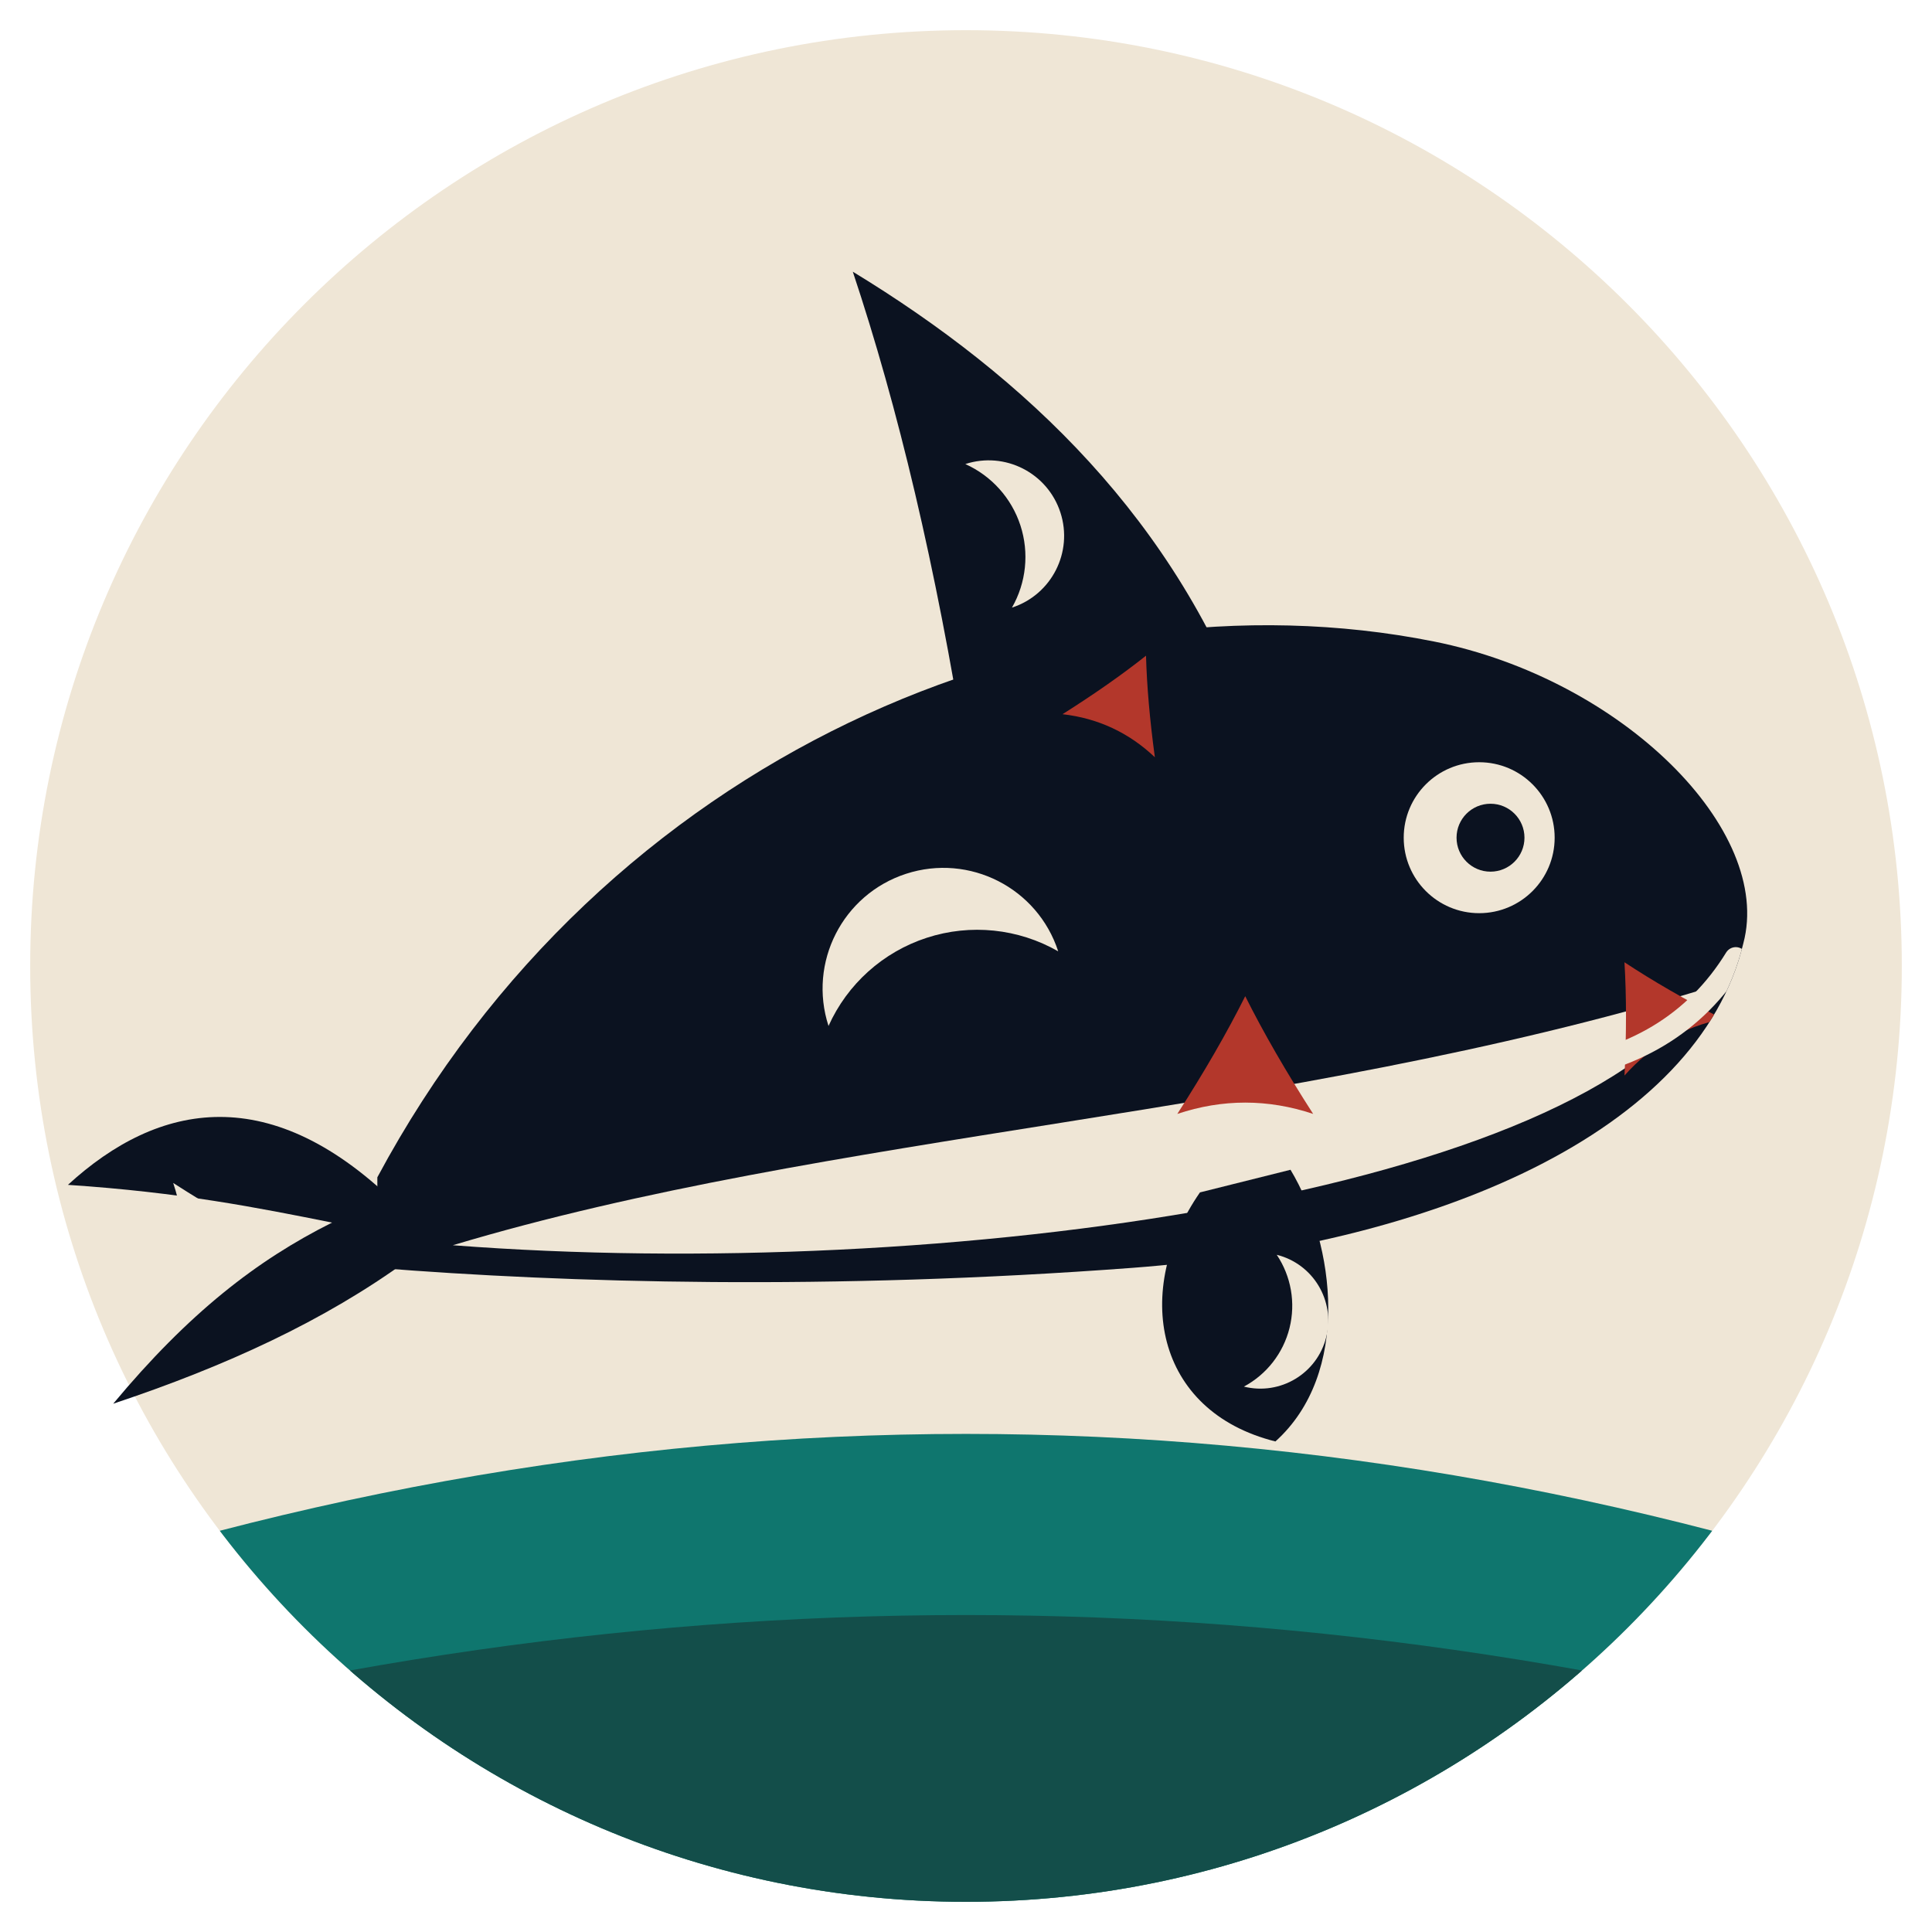
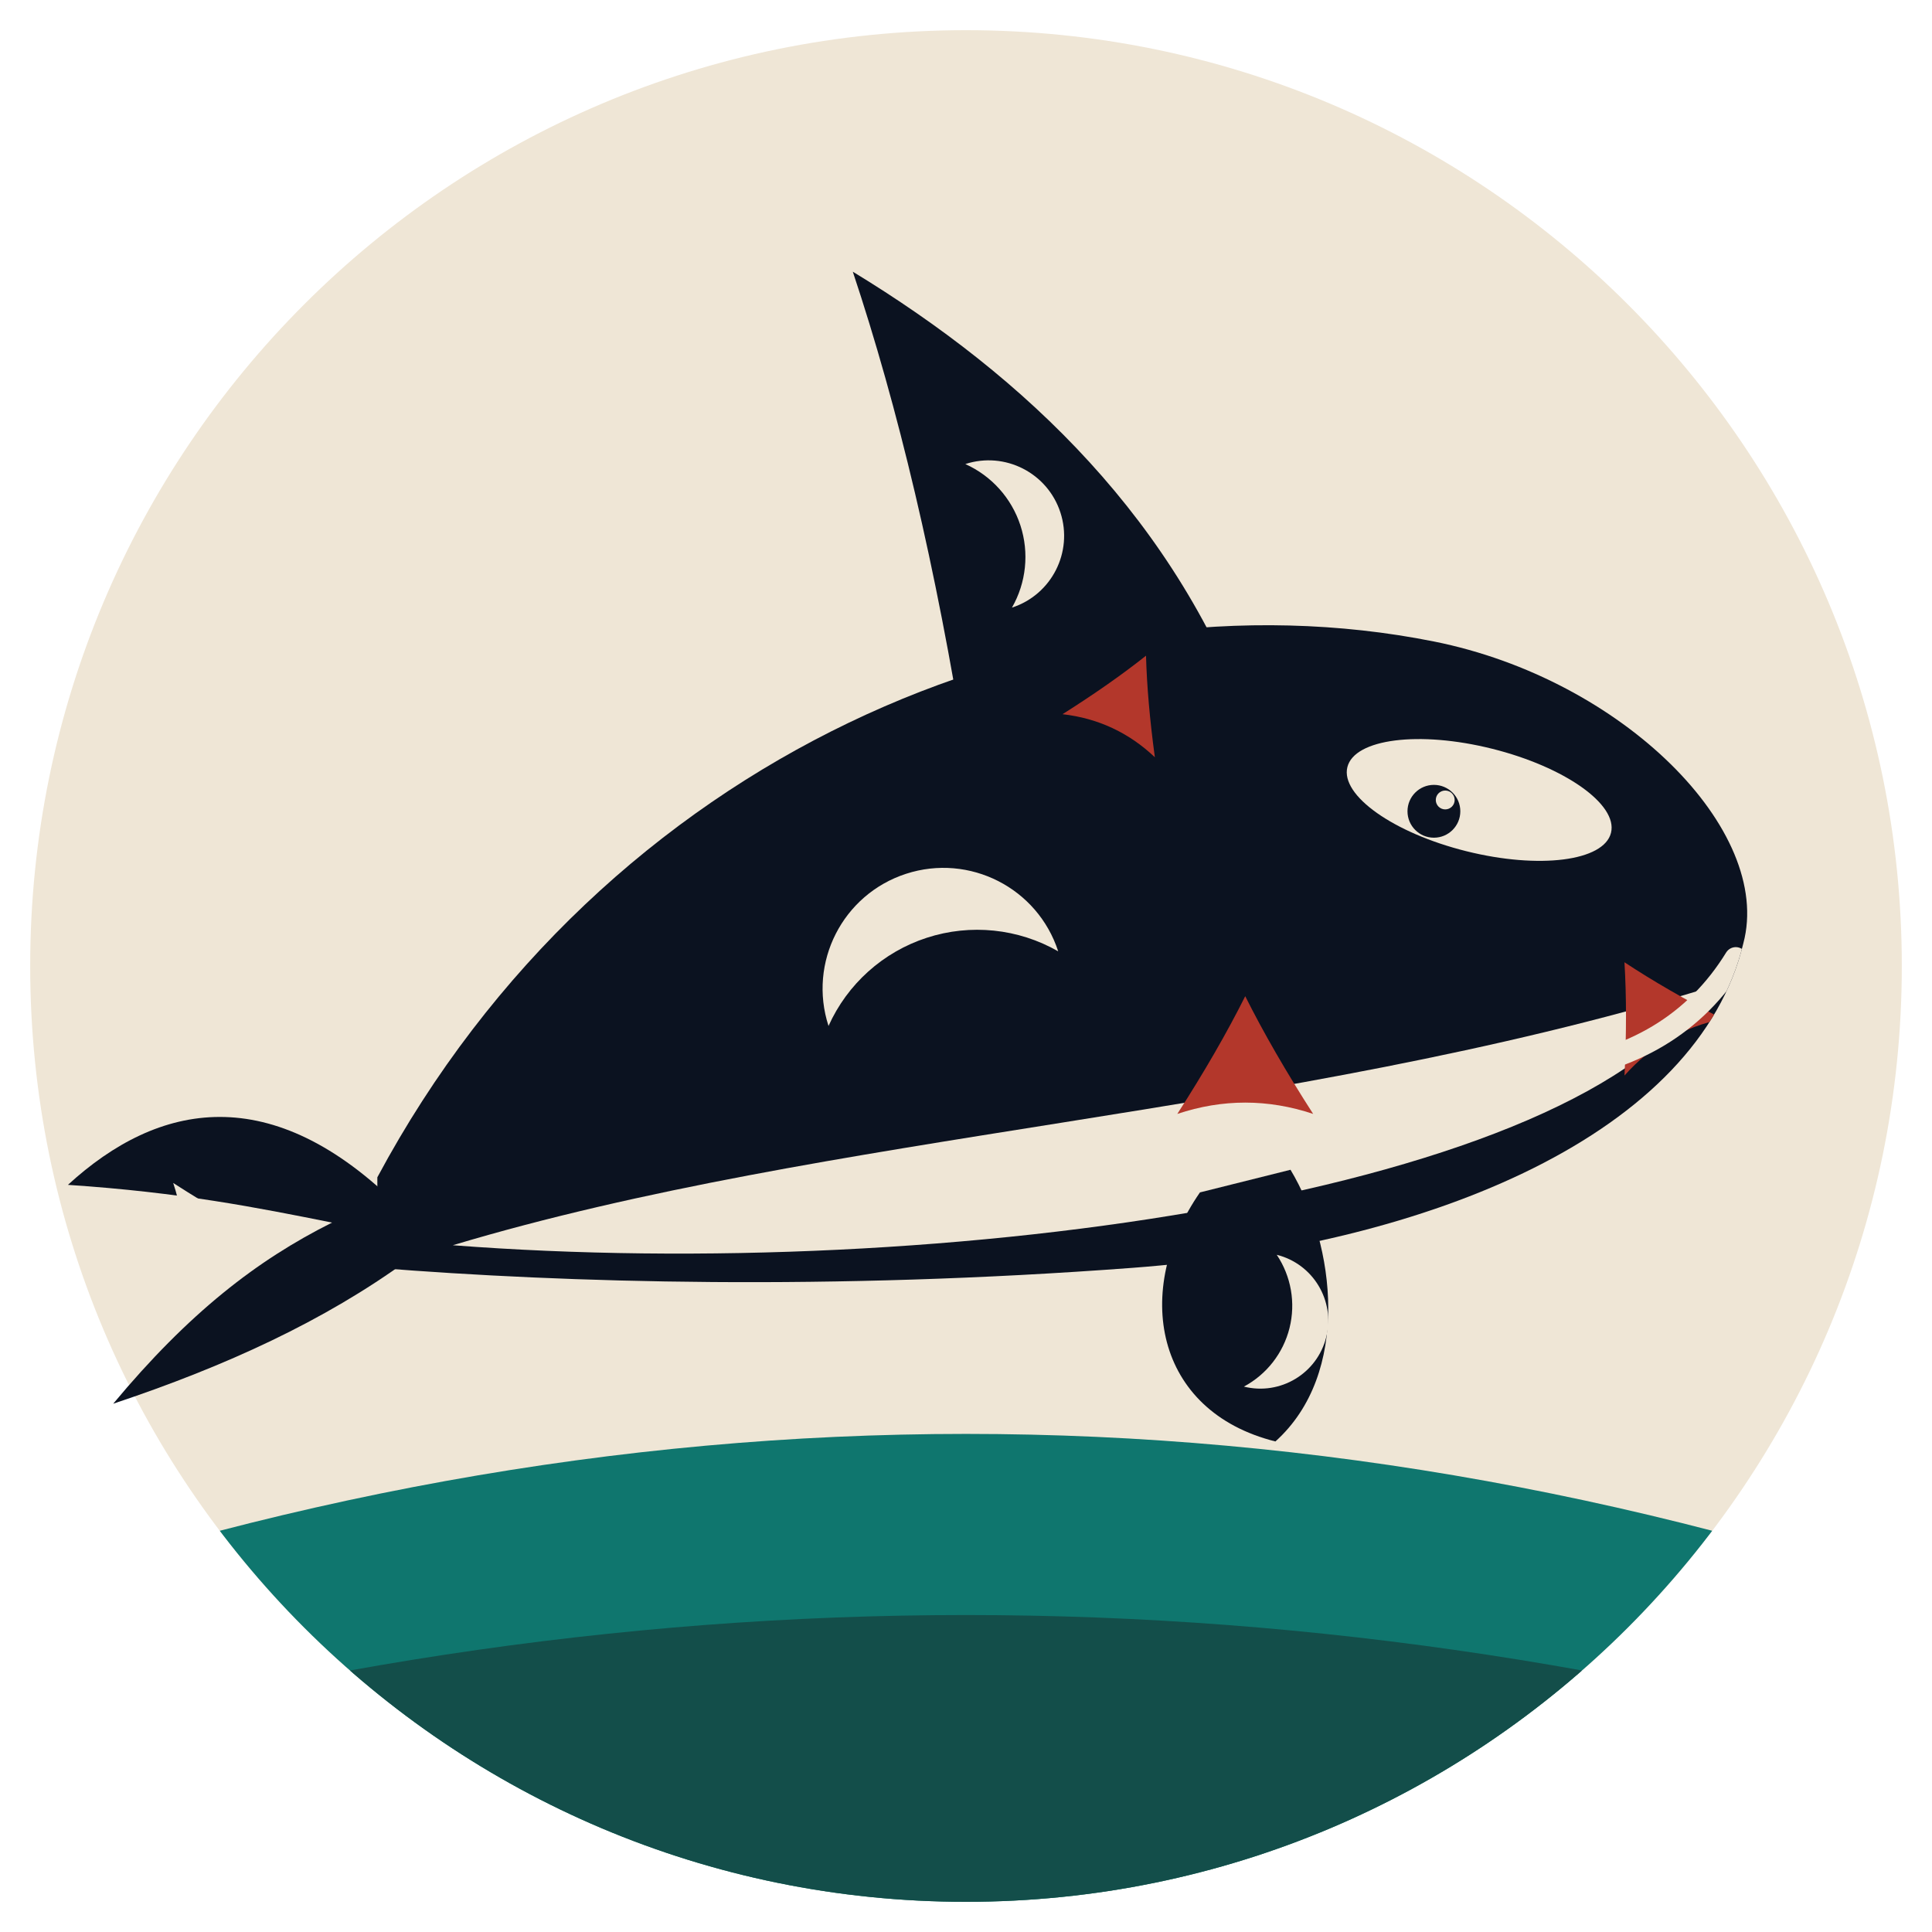
<svg xmlns="http://www.w3.org/2000/svg" viewBox="0 0 512 512" width="512" height="512" role="img" aria-label="Waku, an orca drawn in a Coast Salish–inspired formline style">
  <defs>
    <clipPath id="body">
      <use href="#orca-body" />
    </clipPath>
    <clipPath id="badge">
      <circle cx="256" cy="256" r="248" />
    </clipPath>
    <path id="crescent" d="M-40 0 A40 40 0 0 1 40 0 A54 54 0 0 0 -40 0 Z" />
    <path id="trigon" d="M-30 -22 Q0 -12 30 -22 Q12 6 0 30 Q-12 6 -30 -22 Z" />
  </defs>
  <circle cx="256" cy="256" r="248" fill="#efe6d6" />
  <g clip-path="url(#badge)">
    <path d="M-20 430 Q256 330 532 430 L532 520 L-20 520 Z" fill="#0f766e" />
    <path d="M-20 470 Q256 386 532 470 L532 520 L-20 520 Z" fill="#134e4a" />
  </g>
  <path d="M106 320 C72 286 42 292 18 314 C48 316 68 320 88 324 C68 334 50 348 30 372 C60 362 86 350 108 334 Z" fill="#0b1220" />
  <use href="#trigon" transform="translate(58 330) rotate(-90) scale(.55)" fill="#efe6d6" />
  <path id="orca-body" d="M100 312 C160 200 280 150 380 170 C430 180 470 220 462 250 C450 300 380 330 300 336 C220 342 150 340 100 336 Z" fill="#0b1220" />
  <g clip-path="url(#body)">
    <path d="M120 330 C220 300 340 296 452 262 C420 316 250 340 120 330 Z" fill="#efe6d6" />
    <use href="#crescent" transform="translate(250 262) rotate(-18) scale(.8)" fill="#efe6d6" />
    <use href="#trigon" transform="translate(330 282) rotate(180) scale(.6)" fill="#b3372b" />
-     <circle cx="392" cy="222" r="20" fill="#efe6d6" />
-     <circle cx="395" cy="222" r="9" fill="#0b1220" />
+     <ellipse cx="392" cy="212" rx="36" ry="14" transform="rotate(14 392 212)" fill="#efe6d6" />
+     <circle cx="380" cy="215" r="7" fill="#0b1220" />
+     <circle cx="383" cy="212" r="2.5" fill="#efe6d6" />
    <use href="#trigon" transform="translate(438 268) rotate(150) scale(.5)" fill="#b3372b" />
    <path d="M410 284 Q444 280 460 254" fill="none" stroke="#efe6d6" stroke-width="6" stroke-linecap="round" />
  </g>
  <path d="M256 200 C248 150 238 108 226 72 C272 100 312 138 332 194 Z" fill="#0b1220" />
  <use href="#crescent" transform="translate(262 142) rotate(72) scale(.5)" fill="#efe6d6" />
  <use href="#trigon" transform="translate(298 186) rotate(205) scale(.45)" fill="#b3372b" />
  <path d="M318 316 C300 342 306 374 338 382 C358 364 354 330 342 310 Z" fill="#0b1220" />
  <use href="#crescent" transform="translate(334 350) rotate(104) scale(.45)" fill="#efe6d6" />
</svg>
